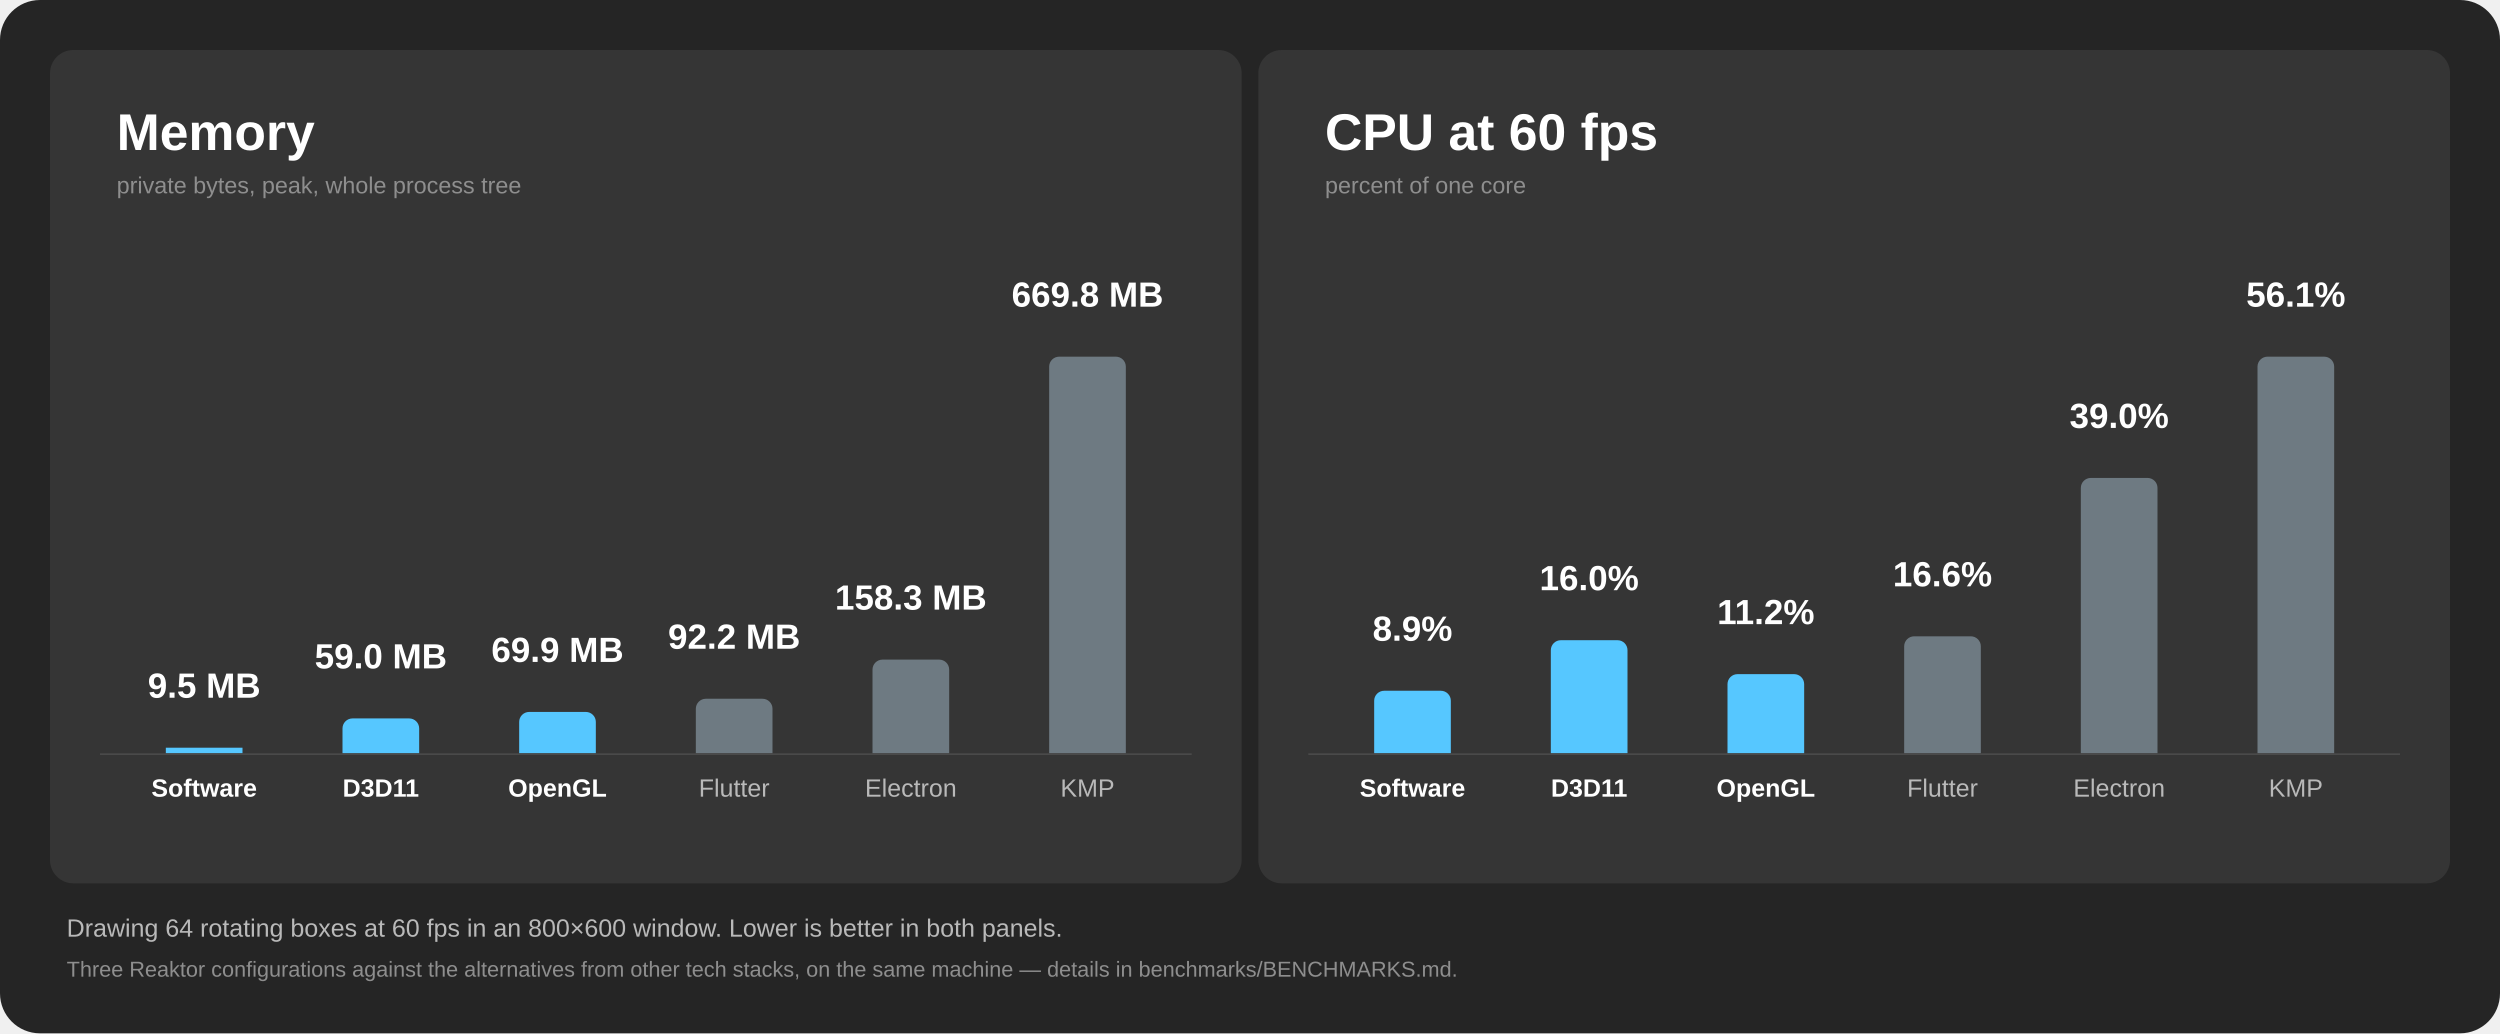
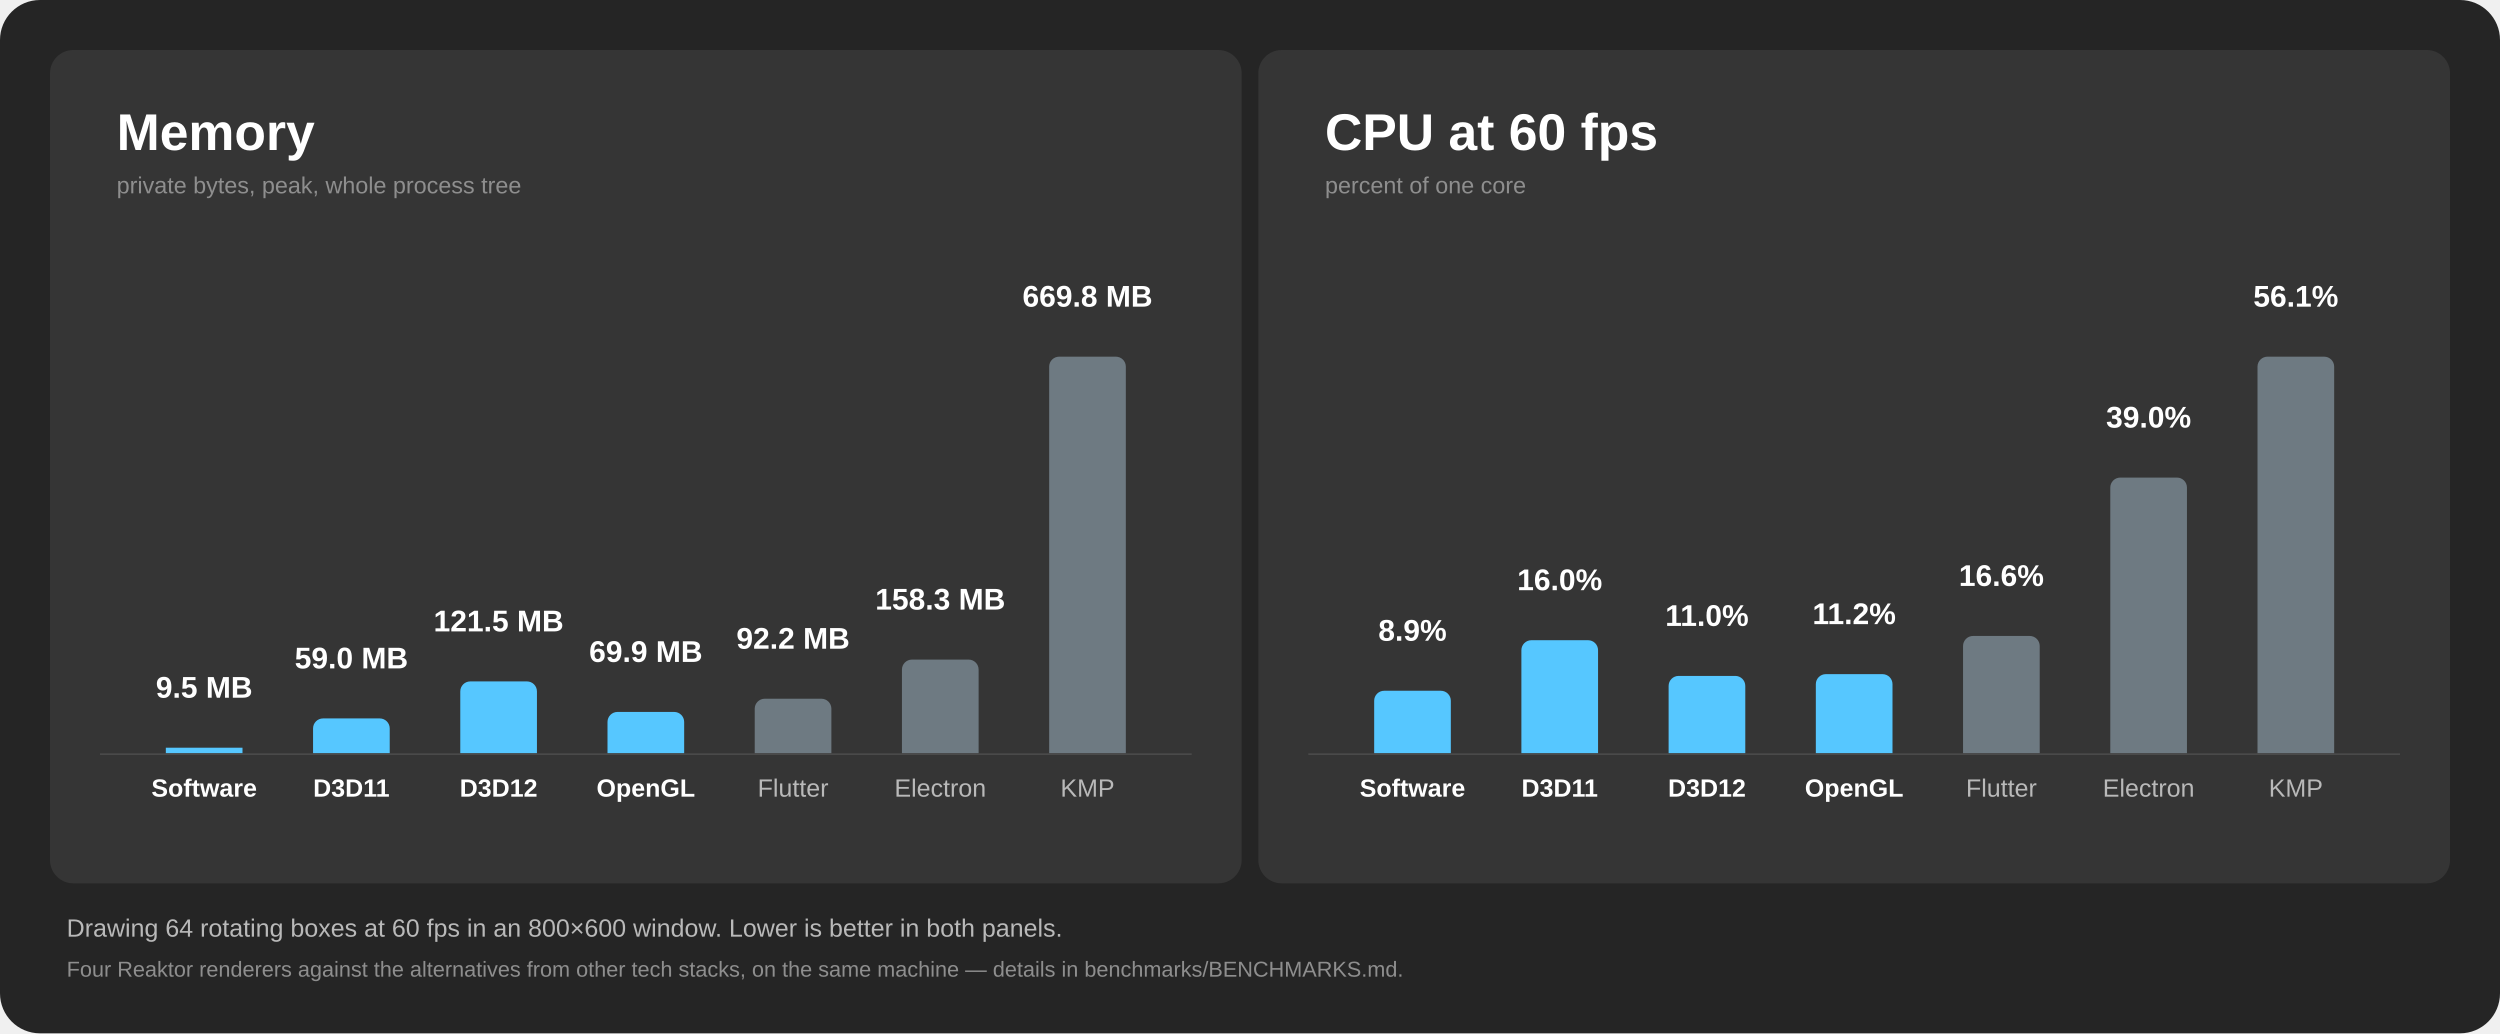
<svg xmlns="http://www.w3.org/2000/svg" width="1500" height="620" viewBox="0 0 1500 620">
  <rect width="1500" height="620" rx="24" fill="#252525" />
  <rect x="30" y="30" width="715" height="500" rx="14" fill="#353535" />
  <text x="70" y="90" font-family="Segoe UI, -apple-system, Helvetica Neue, Arial, sans-serif" font-size="31" font-weight="600" fill="#ffffff">Memory</text>
  <text x="70" y="116" font-family="Segoe UI, -apple-system, Helvetica Neue, Arial, sans-serif" font-size="14" fill="#8e8e8e">private bytes, peak, whole process tree</text>
  <rect x="99.5" y="448.624" width="46" height="3.376" fill="#56c7ff" />
-   <text x="122.5" y="418.624" text-anchor="middle" font-family="Segoe UI, -apple-system, Helvetica Neue, Arial, sans-serif" font-size="21" font-weight="600" fill="#ffffff">9.5 MB</text>
+   <text x="122.5" y="418.624" text-anchor="middle" font-family="Segoe UI, -apple-system, Helvetica Neue, Arial, sans-serif" font-size="18" font-weight="600" fill="#ffffff">9.5 MB</text>
  <text x="122.5" y="478" text-anchor="middle" font-family="Segoe UI, -apple-system, Helvetica Neue, Arial, sans-serif" font-size="15" font-weight="600" fill="#ffffff">Software</text>
-   <path d="M205.5 452 v-14.947 a6 6 0 0 1 6 -6 h34 a6 6 0 0 1 6 6 v14.947 z" fill="#56c7ff" />
-   <text x="228.5" y="401.053" text-anchor="middle" font-family="Segoe UI, -apple-system, Helvetica Neue, Arial, sans-serif" font-size="21" font-weight="600" fill="#ffffff">59.0 MB</text>
-   <text x="228.5" y="478" text-anchor="middle" font-family="Segoe UI, -apple-system, Helvetica Neue, Arial, sans-serif" font-size="15" font-weight="600" fill="#ffffff">D3D11</text>
-   <path d="M311.5 452 v-18.838 a6 6 0 0 1 6 -6 h34 a6 6 0 0 1 6 6 v18.838 z" fill="#56c7ff" />
-   <text x="334.5" y="397.162" text-anchor="middle" font-family="Segoe UI, -apple-system, Helvetica Neue, Arial, sans-serif" font-size="21" font-weight="600" fill="#ffffff">69.9 MB</text>
-   <text x="334.5" y="478" text-anchor="middle" font-family="Segoe UI, -apple-system, Helvetica Neue, Arial, sans-serif" font-size="15" font-weight="600" fill="#ffffff">OpenGL</text>
-   <path d="M417.5 452 v-26.746 a6 6 0 0 1 6 -6 h34 a6 6 0 0 1 6 6 v26.746 z" fill="#6e7a82" />
-   <text x="440.5" y="389.254" text-anchor="middle" font-family="Segoe UI, -apple-system, Helvetica Neue, Arial, sans-serif" font-size="21" font-weight="600" fill="#ffffff">92.2 MB</text>
-   <text x="440.5" y="478" text-anchor="middle" font-family="Segoe UI, -apple-system, Helvetica Neue, Arial, sans-serif" font-size="15" font-weight="400" fill="#b9b9b9">Flutter</text>
-   <path d="M523.5 452 v-50.235 a6 6 0 0 1 6 -6 h34 a6 6 0 0 1 6 6 v50.235 z" fill="#6e7a82" />
-   <text x="546.5" y="365.765" text-anchor="middle" font-family="Segoe UI, -apple-system, Helvetica Neue, Arial, sans-serif" font-size="21" font-weight="600" fill="#ffffff">158.3 MB</text>
-   <text x="546.5" y="478" text-anchor="middle" font-family="Segoe UI, -apple-system, Helvetica Neue, Arial, sans-serif" font-size="15" font-weight="400" fill="#b9b9b9">Electron</text>
+   <path d="M187.833 452 v-14.947 a6 6 0 0 1 6 -6 h34 a6 6 0 0 1 6 6 v14.947 z" fill="#56c7ff" />
+   <text x="210.833" y="401.053" text-anchor="middle" font-family="Segoe UI, -apple-system, Helvetica Neue, Arial, sans-serif" font-size="18" font-weight="600" fill="#ffffff">59.0 MB</text>
+   <text x="210.833" y="478" text-anchor="middle" font-family="Segoe UI, -apple-system, Helvetica Neue, Arial, sans-serif" font-size="15" font-weight="600" fill="#ffffff">D3D11</text>
+   <path d="M276.167 452 v-37.155 a6 6 0 0 1 6 -6 h34 a6 6 0 0 1 6 6 v37.155 z" fill="#56c7ff" />
+   <text x="299.167" y="378.845" text-anchor="middle" font-family="Segoe UI, -apple-system, Helvetica Neue, Arial, sans-serif" font-size="18" font-weight="600" fill="#ffffff">121.5 MB</text>
+   <text x="299.167" y="478" text-anchor="middle" font-family="Segoe UI, -apple-system, Helvetica Neue, Arial, sans-serif" font-size="15" font-weight="600" fill="#ffffff">D3D12</text>
+   <path d="M364.5 452 v-18.838 a6 6 0 0 1 6 -6 h34 a6 6 0 0 1 6 6 v18.838 z" fill="#56c7ff" />
+   <text x="387.5" y="397.162" text-anchor="middle" font-family="Segoe UI, -apple-system, Helvetica Neue, Arial, sans-serif" font-size="18" font-weight="600" fill="#ffffff">69.9 MB</text>
+   <text x="387.5" y="478" text-anchor="middle" font-family="Segoe UI, -apple-system, Helvetica Neue, Arial, sans-serif" font-size="15" font-weight="600" fill="#ffffff">OpenGL</text>
+   <path d="M452.833 452 v-26.761 a6 6 0 0 1 6 -6 h34 a6 6 0 0 1 6 6 v26.761 z" fill="#6e7a82" />
+   <text x="475.833" y="389.239" text-anchor="middle" font-family="Segoe UI, -apple-system, Helvetica Neue, Arial, sans-serif" font-size="18" font-weight="600" fill="#ffffff">92.2 MB</text>
+   <text x="475.833" y="478" text-anchor="middle" font-family="Segoe UI, -apple-system, Helvetica Neue, Arial, sans-serif" font-size="15" font-weight="400" fill="#b9b9b9">Flutter</text>
+   <path d="M541.167 452 v-50.249 a6 6 0 0 1 6 -6 h34 a6 6 0 0 1 6 6 v50.249 z" fill="#6e7a82" />
+   <text x="564.167" y="365.751" text-anchor="middle" font-family="Segoe UI, -apple-system, Helvetica Neue, Arial, sans-serif" font-size="18" font-weight="600" fill="#ffffff">158.3 MB</text>
+   <text x="564.167" y="478" text-anchor="middle" font-family="Segoe UI, -apple-system, Helvetica Neue, Arial, sans-serif" font-size="15" font-weight="400" fill="#b9b9b9">Electron</text>
  <path d="M629.5 452 v-232 a6 6 0 0 1 6 -6 h34 a6 6 0 0 1 6 6 v232 z" fill="#6e7a82" />
-   <text x="652.5" y="184" text-anchor="middle" font-family="Segoe UI, -apple-system, Helvetica Neue, Arial, sans-serif" font-size="21" font-weight="600" fill="#ffffff">669.8 MB</text>
+   <text x="652.5" y="184" text-anchor="middle" font-family="Segoe UI, -apple-system, Helvetica Neue, Arial, sans-serif" font-size="18" font-weight="600" fill="#ffffff">669.8 MB</text>
  <text x="652.5" y="478" text-anchor="middle" font-family="Segoe UI, -apple-system, Helvetica Neue, Arial, sans-serif" font-size="15" font-weight="400" fill="#b9b9b9">KMP</text>
  <line x1="60" y1="452.5" x2="715" y2="452.5" stroke="#4a4a4a" stroke-width="1" />
  <rect x="755" y="30" width="715" height="500" rx="14" fill="#353535" />
  <text x="795" y="90" font-family="Segoe UI, -apple-system, Helvetica Neue, Arial, sans-serif" font-size="31" font-weight="600" fill="#ffffff">CPU at 60 fps</text>
  <text x="795" y="116" font-family="Segoe UI, -apple-system, Helvetica Neue, Arial, sans-serif" font-size="14" fill="#8e8e8e">percent of one core</text>
  <path d="M824.5 452 v-31.546 a6 6 0 0 1 6 -6 h34 a6 6 0 0 1 6 6 v31.546 z" fill="#56c7ff" />
-   <text x="847.5" y="384.455" text-anchor="middle" font-family="Segoe UI, -apple-system, Helvetica Neue, Arial, sans-serif" font-size="21" font-weight="600" fill="#ffffff">8.9%</text>
+   <text x="847.5" y="384.455" text-anchor="middle" font-family="Segoe UI, -apple-system, Helvetica Neue, Arial, sans-serif" font-size="18" font-weight="600" fill="#ffffff">8.9%</text>
  <text x="847.5" y="478" text-anchor="middle" font-family="Segoe UI, -apple-system, Helvetica Neue, Arial, sans-serif" font-size="15" font-weight="600" fill="#ffffff">Software</text>
-   <path d="M930.5 452 v-61.879 a6 6 0 0 1 6 -6 h34 a6 6 0 0 1 6 6 v61.879 z" fill="#56c7ff" />
-   <text x="953.5" y="354.121" text-anchor="middle" font-family="Segoe UI, -apple-system, Helvetica Neue, Arial, sans-serif" font-size="21" font-weight="600" fill="#ffffff">16.0%</text>
-   <text x="953.5" y="478" text-anchor="middle" font-family="Segoe UI, -apple-system, Helvetica Neue, Arial, sans-serif" font-size="15" font-weight="600" fill="#ffffff">D3D11</text>
-   <path d="M1036.5 452 v-41.515 a6 6 0 0 1 6 -6 h34 a6 6 0 0 1 6 6 v41.515 z" fill="#56c7ff" />
-   <text x="1059.5" y="374.485" text-anchor="middle" font-family="Segoe UI, -apple-system, Helvetica Neue, Arial, sans-serif" font-size="21" font-weight="600" fill="#ffffff">11.2%</text>
-   <text x="1059.5" y="478" text-anchor="middle" font-family="Segoe UI, -apple-system, Helvetica Neue, Arial, sans-serif" font-size="15" font-weight="600" fill="#ffffff">OpenGL</text>
-   <path d="M1142.5 452 v-64.212 a6 6 0 0 1 6 -6 h34 a6 6 0 0 1 6 6 v64.212 z" fill="#6e7a82" />
-   <text x="1165.5" y="351.788" text-anchor="middle" font-family="Segoe UI, -apple-system, Helvetica Neue, Arial, sans-serif" font-size="21" font-weight="600" fill="#ffffff">16.6%</text>
-   <text x="1165.5" y="478" text-anchor="middle" font-family="Segoe UI, -apple-system, Helvetica Neue, Arial, sans-serif" font-size="15" font-weight="400" fill="#b9b9b9">Flutter</text>
-   <path d="M1248.5 452 v-159.242 a6 6 0 0 1 6 -6 h34 a6 6 0 0 1 6 6 v159.242 z" fill="#6e7a82" />
-   <text x="1271.5" y="256.758" text-anchor="middle" font-family="Segoe UI, -apple-system, Helvetica Neue, Arial, sans-serif" font-size="21" font-weight="600" fill="#ffffff">39.0%</text>
-   <text x="1271.5" y="478" text-anchor="middle" font-family="Segoe UI, -apple-system, Helvetica Neue, Arial, sans-serif" font-size="15" font-weight="400" fill="#b9b9b9">Electron</text>
+   <path d="M912.833 452 v-61.879 a6 6 0 0 1 6 -6 h34 a6 6 0 0 1 6 6 v61.879 z" fill="#56c7ff" />
+   <text x="935.833" y="354.121" text-anchor="middle" font-family="Segoe UI, -apple-system, Helvetica Neue, Arial, sans-serif" font-size="18" font-weight="600" fill="#ffffff">16.0%</text>
+   <text x="935.833" y="478" text-anchor="middle" font-family="Segoe UI, -apple-system, Helvetica Neue, Arial, sans-serif" font-size="15" font-weight="600" fill="#ffffff">D3D11</text>
+   <path d="M1001.17 452 v-40.455 a6 6 0 0 1 6 -6 h34 a6 6 0 0 1 6 6 v40.455 z" fill="#56c7ff" />
+   <text x="1024.17" y="375.545" text-anchor="middle" font-family="Segoe UI, -apple-system, Helvetica Neue, Arial, sans-serif" font-size="18" font-weight="600" fill="#ffffff">11.0%</text>
+   <text x="1024.17" y="478" text-anchor="middle" font-family="Segoe UI, -apple-system, Helvetica Neue, Arial, sans-serif" font-size="15" font-weight="600" fill="#ffffff">D3D12</text>
+   <path d="M1089.5 452 v-41.515 a6 6 0 0 1 6 -6 h34 a6 6 0 0 1 6 6 v41.515 z" fill="#56c7ff" />
+   <text x="1112.5" y="374.485" text-anchor="middle" font-family="Segoe UI, -apple-system, Helvetica Neue, Arial, sans-serif" font-size="18" font-weight="600" fill="#ffffff">11.2%</text>
+   <text x="1112.5" y="478" text-anchor="middle" font-family="Segoe UI, -apple-system, Helvetica Neue, Arial, sans-serif" font-size="15" font-weight="600" fill="#ffffff">OpenGL</text>
+   <path d="M1177.83 452 v-64.424 a6 6 0 0 1 6 -6 h34 a6 6 0 0 1 6 6 v64.424 z" fill="#6e7a82" />
+   <text x="1200.83" y="351.576" text-anchor="middle" font-family="Segoe UI, -apple-system, Helvetica Neue, Arial, sans-serif" font-size="18" font-weight="600" fill="#ffffff">16.6%</text>
+   <text x="1200.83" y="478" text-anchor="middle" font-family="Segoe UI, -apple-system, Helvetica Neue, Arial, sans-serif" font-size="15" font-weight="400" fill="#b9b9b9">Flutter</text>
+   <path d="M1266.17 452 v-159.455 a6 6 0 0 1 6 -6 h34 a6 6 0 0 1 6 6 v159.455 z" fill="#6e7a82" />
+   <text x="1289.17" y="256.545" text-anchor="middle" font-family="Segoe UI, -apple-system, Helvetica Neue, Arial, sans-serif" font-size="18" font-weight="600" fill="#ffffff">39.0%</text>
+   <text x="1289.17" y="478" text-anchor="middle" font-family="Segoe UI, -apple-system, Helvetica Neue, Arial, sans-serif" font-size="15" font-weight="400" fill="#b9b9b9">Electron</text>
  <path d="M1354.5 452 v-232 a6 6 0 0 1 6 -6 h34 a6 6 0 0 1 6 6 v232 z" fill="#6e7a82" />
-   <text x="1377.5" y="184" text-anchor="middle" font-family="Segoe UI, -apple-system, Helvetica Neue, Arial, sans-serif" font-size="21" font-weight="600" fill="#ffffff">56.1%</text>
+   <text x="1377.5" y="184" text-anchor="middle" font-family="Segoe UI, -apple-system, Helvetica Neue, Arial, sans-serif" font-size="18" font-weight="600" fill="#ffffff">56.1%</text>
  <text x="1377.5" y="478" text-anchor="middle" font-family="Segoe UI, -apple-system, Helvetica Neue, Arial, sans-serif" font-size="15" font-weight="400" fill="#b9b9b9">KMP</text>
  <line x1="785" y1="452.5" x2="1440" y2="452.5" stroke="#4a4a4a" stroke-width="1" />
  <text x="40" y="562" font-family="Segoe UI, -apple-system, Helvetica Neue, Arial, sans-serif" font-size="15" fill="#b9b9b9">Drawing 64 rotating boxes at 60 fps in an 800×600 window. Lower is better in both panels.</text>
-   <text x="40" y="586" font-family="Segoe UI, -apple-system, Helvetica Neue, Arial, sans-serif" font-size="13" fill="#8e8e8e">Three Reaktor configurations against the alternatives from other tech stacks, on the same machine — details in benchmarks/BENCHMARKS.md.</text>
+   <text x="40" y="586" font-family="Segoe UI, -apple-system, Helvetica Neue, Arial, sans-serif" font-size="13" fill="#8e8e8e">Four Reaktor renderers against the alternatives from other tech stacks, on the same machine — details in benchmarks/BENCHMARKS.md.</text>
</svg>
